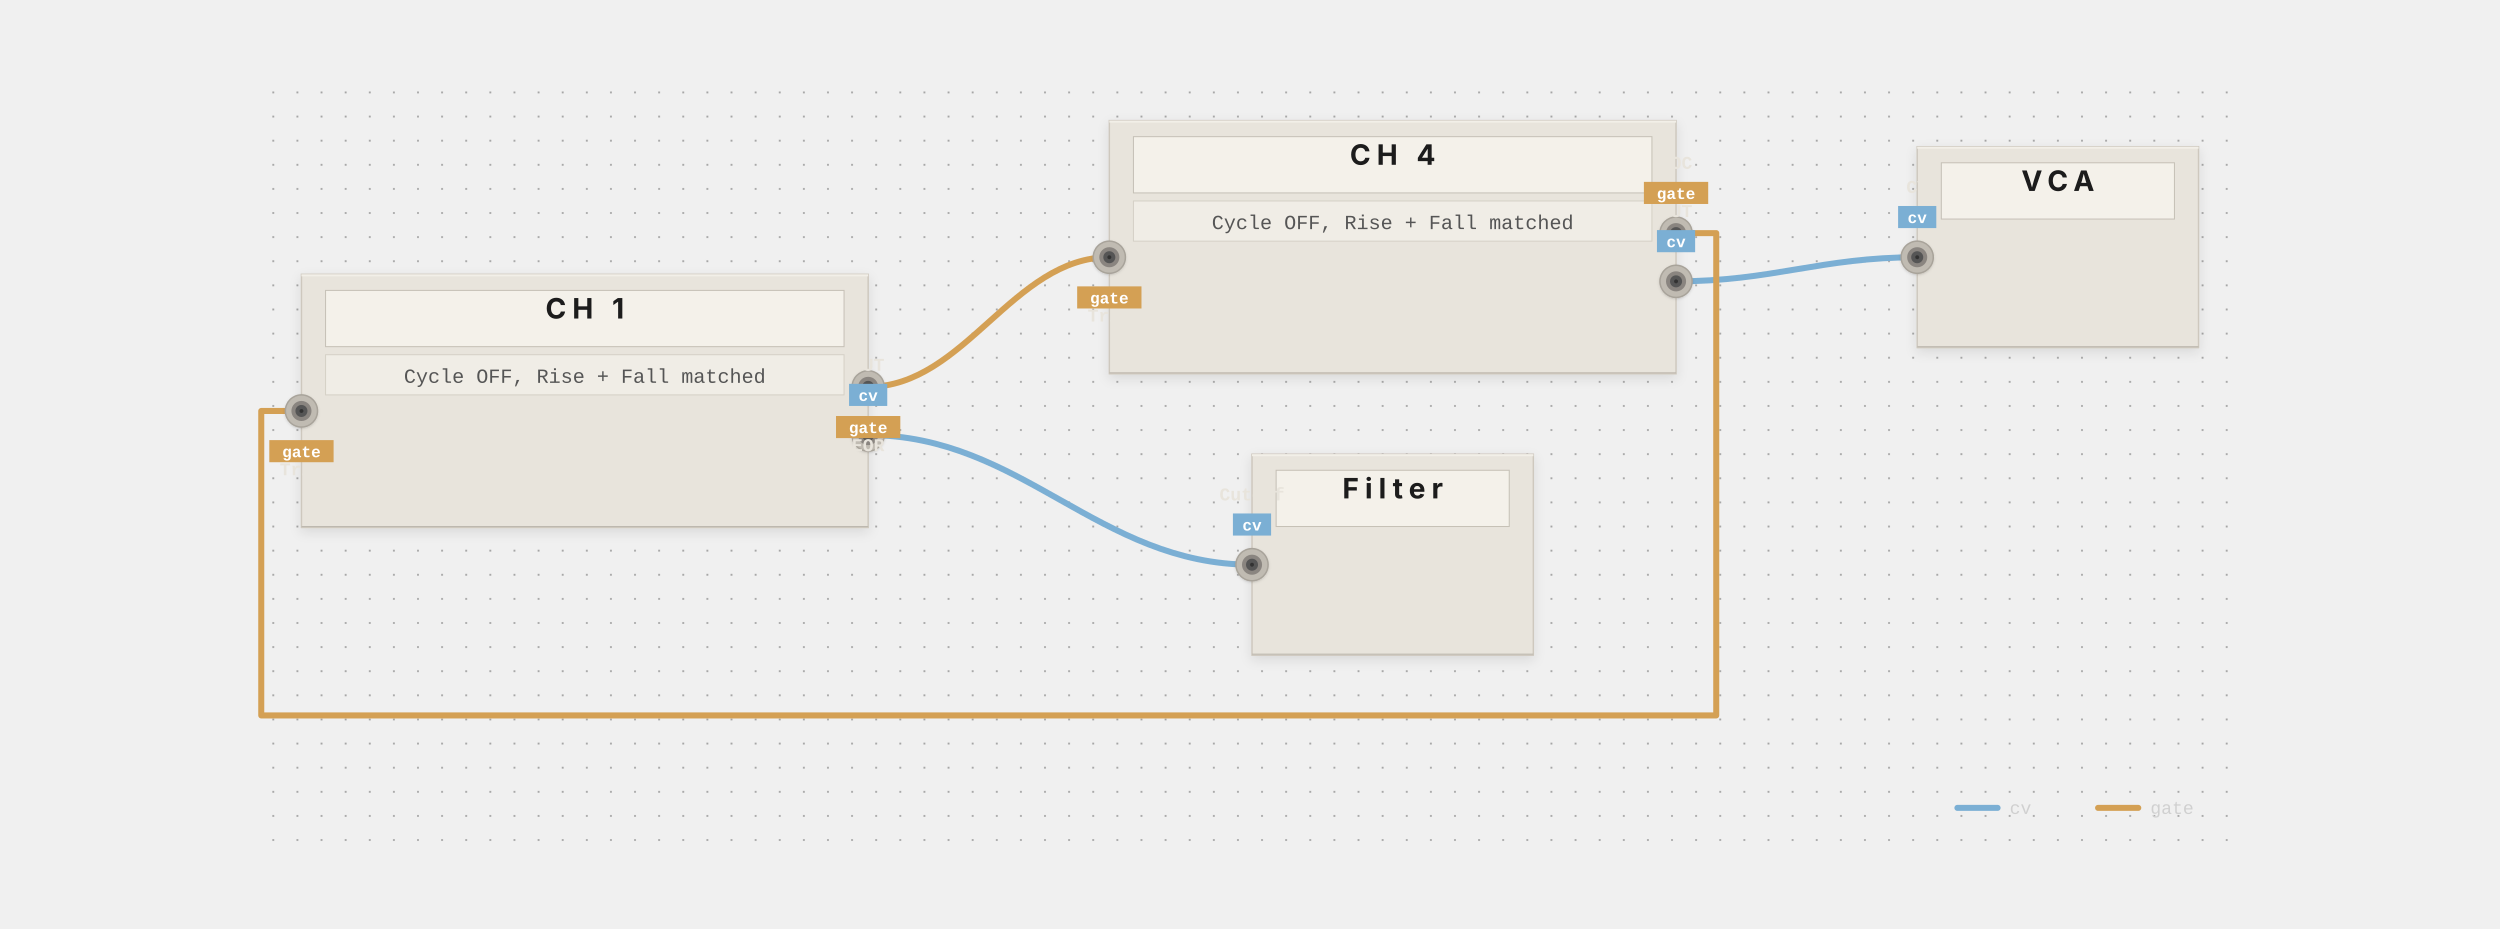
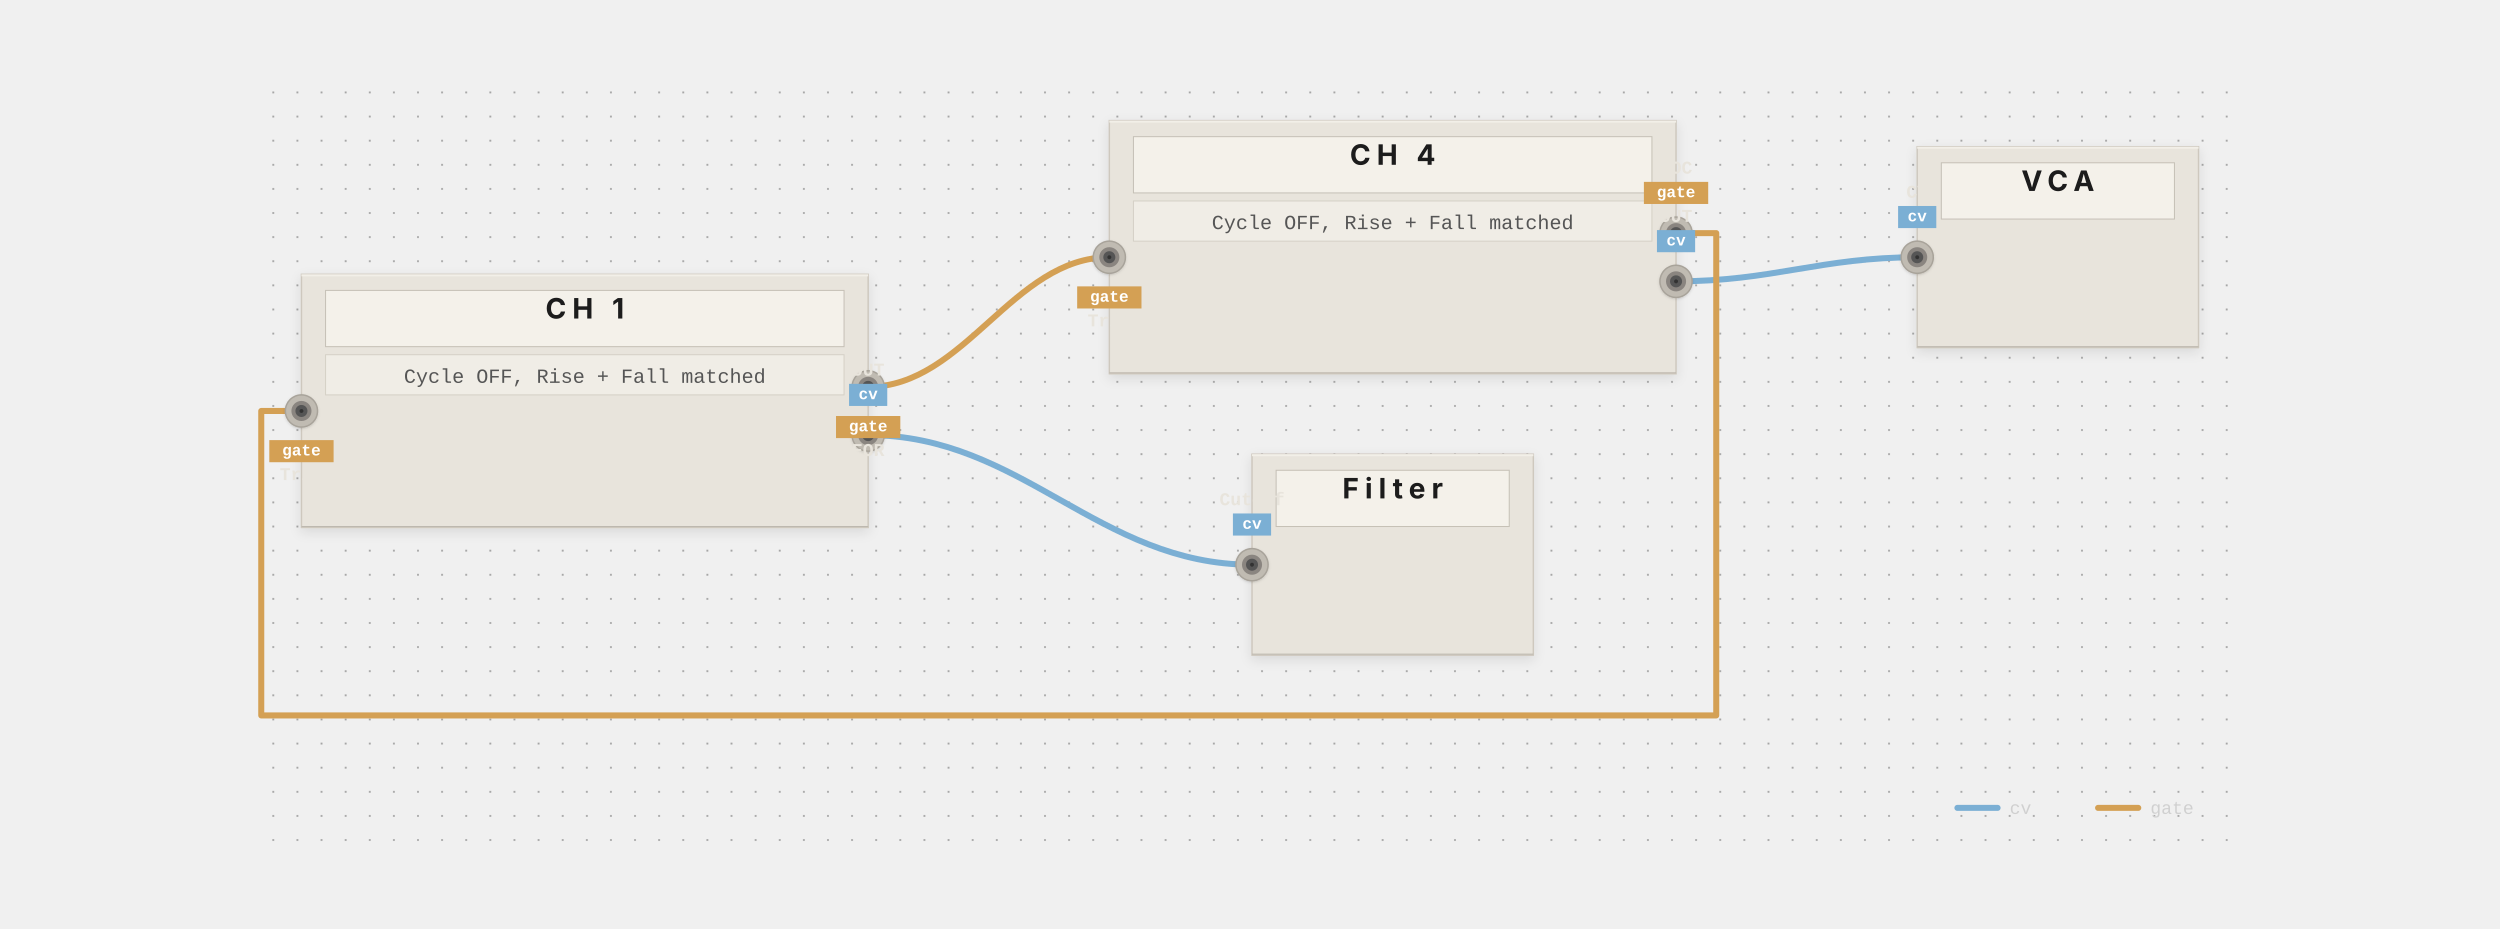
- <svg xmlns="http://www.w3.org/2000/svg" viewBox="-130 -40 1244 462" width="100%" data-pf-min-width="1244" role="img" aria-labelledby="pf-e690b5-title pf-e690b5-desc">
+ <svg xmlns="http://www.w3.org/2000/svg" viewBox="-130 -40 1244 462" width="100%" data-pf-min-width="1244" role="img" aria-labelledby="pf-afa830-title pf-afa830-desc">
  <style>@media print { .pf-panel, .pf-jack { filter: none; } }</style>
  <defs>
-     <filter id="pf-e690b5-panel-shadow" x="-20%" y="-20%" width="140%" height="140%">
+     <filter id="pf-afa830-panel-shadow" x="-20%" y="-20%" width="140%" height="140%">
      <feDropShadow dx="0" dy="2" stdDeviation="3" flood-opacity="0.1" />
    </filter>
-     <filter id="pf-e690b5-jack-shadow" x="-20%" y="-20%" width="140%" height="140%">
+     <filter id="pf-afa830-jack-shadow" x="-20%" y="-20%" width="140%" height="140%">
      <feDropShadow dx="0" dy="0.5" stdDeviation="0.8" flood-opacity="0.15" />
    </filter>
-     <pattern id="pf-e690b5-dots" width="12" height="12" patternUnits="userSpaceOnUse">
+     <pattern id="pf-afa830-dots" width="12" height="12" patternUnits="userSpaceOnUse">
      <circle cx="6" cy="6" r="0.5" fill="#555555" opacity="0.5" />
    </pattern>
  </defs>
  <g class="pf-layer-bg">
-     <rect width="984" height="382" fill="url(#pf-e690b5-dots)" />
+     <rect width="984" height="382" fill="url(#pf-afa830-dots)" />
  </g>
  <g class="pf-layer-cables">
    <path d="M 302 152.5 C 350 152.5, 374 88, 422 88" stroke="#d4a054" stroke-width="3" fill="none" stroke-linecap="round" stroke-linejoin="round" data-connection="conn-0" data-signal="gate" />
    <path d="M 302 176.5 C 378.4 176.5, 416.6 241, 493 241" stroke="#7bafd4" stroke-width="3" fill="none" stroke-linecap="round" stroke-linejoin="round" data-connection="conn-2" data-signal="cv" />
    <path d="M 704 100 C 752 100, 776 88, 824 88" stroke="#7bafd4" stroke-width="3" fill="none" stroke-linecap="round" stroke-linejoin="round" data-connection="conn-3" data-signal="cv" />
    <path d="M 704 76 L 724 76 L 724 316 L 0 316 L 0 164.5 L 20 164.5" stroke="#d4a054" stroke-width="3" fill="none" stroke-linecap="round" stroke-linejoin="round" data-connection="conn-1" data-signal="gate" />
    <circle cx="302" cy="152.5" r="3.5" fill="#c49244" />
    <circle cx="422" cy="88" r="3.5" fill="#c49244" />
    <circle cx="302" cy="176.5" r="3.5" fill="#6a9ec3" />
    <circle cx="493" cy="241" r="3.5" fill="#6a9ec3" />
    <circle cx="704" cy="100" r="3.5" fill="#6a9ec3" />
    <circle cx="824" cy="88" r="3.5" fill="#6a9ec3" />
    <circle cx="704" cy="76" r="3.5" fill="#c49244" />
    <circle cx="20" cy="164.5" r="3.5" fill="#c49244" />
  </g>
  <g class="pf-layer-panels">
-     <g data-module="MATHS" filter="url(#pf-e690b5-panel-shadow)">
+     <g data-module="MATHS" filter="url(#pf-afa830-panel-shadow)">
      <rect x="20" y="96.5" width="282" height="126" fill="#e8e4dc" stroke="#cec8be" stroke-width="0.75" rx="0" />
      <line x1="20" y1="97" x2="302" y2="97" stroke="#f2efe8" stroke-width="1" />
      <line x1="20" y1="222" x2="302" y2="222" stroke="#bdb8ae" stroke-width="0.5" />
      <rect x="32" y="104.5" width="258" height="28" fill="#f4f1ea" stroke="#c5c0b6" stroke-width="0.5" />
      <text x="161" y="118.5" text-anchor="middle" font-family="system-ui, -apple-system, BlinkMacSystemFont, 'Segoe UI', sans-serif" font-size="14" font-weight="700" fill="#1a1a1a" letter-spacing="3">CH 1</text>
    </g>
-     <g data-module="MATHS" filter="url(#pf-e690b5-panel-shadow)">
+     <g data-module="MATHS" filter="url(#pf-afa830-panel-shadow)">
      <rect x="422" y="20" width="282" height="126" fill="#e8e4dc" stroke="#cec8be" stroke-width="0.75" rx="0" />
      <line x1="422" y1="20.5" x2="704" y2="20.5" stroke="#f2efe8" stroke-width="1" />
      <line x1="422" y1="145.5" x2="704" y2="145.5" stroke="#bdb8ae" stroke-width="0.5" />
      <rect x="434" y="28" width="258" height="28" fill="#f4f1ea" stroke="#c5c0b6" stroke-width="0.5" />
      <text x="563" y="42" text-anchor="middle" font-family="system-ui, -apple-system, BlinkMacSystemFont, 'Segoe UI', sans-serif" font-size="14" font-weight="700" fill="#1a1a1a" letter-spacing="3">CH 4</text>
    </g>
-     <g data-module="Filter" filter="url(#pf-e690b5-panel-shadow)">
+     <g data-module="Filter" filter="url(#pf-afa830-panel-shadow)">
      <rect x="493" y="186" width="140" height="100" fill="#e8e4dc" stroke="#cec8be" stroke-width="0.75" rx="0" />
      <line x1="493" y1="186.5" x2="633" y2="186.5" stroke="#f2efe8" stroke-width="1" />
      <line x1="493" y1="285.5" x2="633" y2="285.5" stroke="#bdb8ae" stroke-width="0.5" />
      <rect x="505" y="194" width="116" height="28" fill="#f4f1ea" stroke="#c5c0b6" stroke-width="0.5" />
      <text x="563" y="208" text-anchor="middle" font-family="system-ui, -apple-system, BlinkMacSystemFont, 'Segoe UI', sans-serif" font-size="14" font-weight="700" fill="#1a1a1a" letter-spacing="3">Filter</text>
    </g>
-     <g data-module="VCA" filter="url(#pf-e690b5-panel-shadow)">
+     <g data-module="VCA" filter="url(#pf-afa830-panel-shadow)">
      <rect x="824" y="33" width="140" height="100" fill="#e8e4dc" stroke="#cec8be" stroke-width="0.75" rx="0" />
      <line x1="824" y1="33.5" x2="964" y2="33.5" stroke="#f2efe8" stroke-width="1" />
      <line x1="824" y1="132.5" x2="964" y2="132.5" stroke="#bdb8ae" stroke-width="0.5" />
      <rect x="836" y="41" width="116" height="28" fill="#f4f1ea" stroke="#c5c0b6" stroke-width="0.5" />
      <text x="894" y="55" text-anchor="middle" font-family="system-ui, -apple-system, BlinkMacSystemFont, 'Segoe UI', sans-serif" font-size="14" font-weight="700" fill="#1a1a1a" letter-spacing="3">VCA</text>
    </g>
  </g>
  <g class="pf-layer-params">
    <rect x="32" y="136.5" width="258" height="20" fill="#f0ede6" stroke="#d5d0c6" stroke-width="0.5" />
    <text x="161" y="150.5" text-anchor="middle" font-family="'SF Mono', 'Fira Code', Consolas, 'Courier New', monospace" font-size="10" fill="#555555">Cycle OFF, Rise + Fall matched</text>
    <rect x="434" y="60" width="258" height="20" fill="#f0ede6" stroke="#d5d0c6" stroke-width="0.5" />
    <text x="563" y="74" text-anchor="middle" font-family="'SF Mono', 'Fira Code', Consolas, 'Courier New', monospace" font-size="10" fill="#555555">Cycle OFF, Rise + Fall matched</text>
  </g>
  <g class="pf-layer-jacks">
-     <g data-port="maths--ch-1.trig" filter="url(#pf-e690b5-jack-shadow)">
+     <g data-port="maths--ch-1.trig" filter="url(#pf-afa830-jack-shadow)">
      <circle cx="20" cy="164.5" r="8" fill="#c0bbb2" stroke="#a8a39a" stroke-width="0.75" />
      <circle cx="20" cy="164.5" r="5" fill="#8a8580" />
      <circle cx="20" cy="164.5" r="3" fill="#555555" />
      <circle cx="20" cy="164.5" r="1" fill="#333333" />
    </g>
-     <g data-port="maths--ch-1.eor" filter="url(#pf-e690b5-jack-shadow)">
+     <g data-port="maths--ch-1.eor" filter="url(#pf-afa830-jack-shadow)">
      <circle cx="302" cy="152.5" r="8" fill="#c0bbb2" stroke="#a8a39a" stroke-width="0.75" />
      <circle cx="302" cy="152.5" r="5" fill="#8a8580" />
      <circle cx="302" cy="152.5" r="3" fill="#555555" />
      <circle cx="302" cy="152.5" r="1" fill="#333333" />
    </g>
-     <g data-port="maths--ch-1.out" filter="url(#pf-e690b5-jack-shadow)">
+     <g data-port="maths--ch-1.out" filter="url(#pf-afa830-jack-shadow)">
      <circle cx="302" cy="176.5" r="8" fill="#c0bbb2" stroke="#a8a39a" stroke-width="0.75" />
      <circle cx="302" cy="176.5" r="5" fill="#8a8580" />
      <circle cx="302" cy="176.5" r="3" fill="#555555" />
      <circle cx="302" cy="176.5" r="1" fill="#333333" />
    </g>
-     <g data-port="maths--ch-4.trig" filter="url(#pf-e690b5-jack-shadow)">
+     <g data-port="maths--ch-4.trig" filter="url(#pf-afa830-jack-shadow)">
      <circle cx="422" cy="88" r="8" fill="#c0bbb2" stroke="#a8a39a" stroke-width="0.75" />
      <circle cx="422" cy="88" r="5" fill="#8a8580" />
      <circle cx="422" cy="88" r="3" fill="#555555" />
      <circle cx="422" cy="88" r="1" fill="#333333" />
    </g>
-     <g data-port="maths--ch-4.eoc" filter="url(#pf-e690b5-jack-shadow)">
+     <g data-port="maths--ch-4.eoc" filter="url(#pf-afa830-jack-shadow)">
      <circle cx="704" cy="76" r="8" fill="#c0bbb2" stroke="#a8a39a" stroke-width="0.75" />
      <circle cx="704" cy="76" r="5" fill="#8a8580" />
      <circle cx="704" cy="76" r="3" fill="#555555" />
      <circle cx="704" cy="76" r="1" fill="#333333" />
    </g>
-     <g data-port="maths--ch-4.out" filter="url(#pf-e690b5-jack-shadow)">
+     <g data-port="maths--ch-4.out" filter="url(#pf-afa830-jack-shadow)">
      <circle cx="704" cy="100" r="8" fill="#c0bbb2" stroke="#a8a39a" stroke-width="0.75" />
      <circle cx="704" cy="100" r="5" fill="#8a8580" />
      <circle cx="704" cy="100" r="3" fill="#555555" />
      <circle cx="704" cy="100" r="1" fill="#333333" />
    </g>
-     <g data-port="filter.cutoff" filter="url(#pf-e690b5-jack-shadow)">
+     <g data-port="filter.cutoff" filter="url(#pf-afa830-jack-shadow)">
      <circle cx="493" cy="241" r="8" fill="#c0bbb2" stroke="#a8a39a" stroke-width="0.75" />
      <circle cx="493" cy="241" r="5" fill="#8a8580" />
      <circle cx="493" cy="241" r="3" fill="#555555" />
      <circle cx="493" cy="241" r="1" fill="#333333" />
    </g>
-     <g data-port="vca.cv" filter="url(#pf-e690b5-jack-shadow)">
+     <g data-port="vca.cv" filter="url(#pf-afa830-jack-shadow)">
      <circle cx="824" cy="88" r="8" fill="#c0bbb2" stroke="#a8a39a" stroke-width="0.75" />
      <circle cx="824" cy="88" r="5" fill="#8a8580" />
      <circle cx="824" cy="88" r="3" fill="#555555" />
      <circle cx="824" cy="88" r="1" fill="#333333" />
    </g>
  </g>
  <g class="pf-layer-labels">
-     <text x="20" y="196.5" font-family="'SF Mono', 'Fira Code', Consolas, 'Courier New', monospace" font-size="9" fill="#e8e4dc" font-weight="600" text-anchor="middle">Trig</text>
+     <text x="20" y="196.5" font-family="'SF Mono', 'Fira Code', Consolas, 'Courier New', monospace" font-size="9" fill="#e8e4dc" font-weight="600" text-anchor="middle" dominant-baseline="central">Trig</text>
    <rect class="pf-port-pill" x="4" y="179" width="32" height="11" rx="0" fill="#d4a054" data-signal="gate" />
-     <text class="pf-port-pill-text" x="20" y="187.5" text-anchor="middle" font-family="'SF Mono', 'Fira Code', Consolas, 'Courier New', monospace" font-size="8" fill="#ffffff" font-weight="600">gate</text>
-     <text x="302" y="184.5" font-family="'SF Mono', 'Fira Code', Consolas, 'Courier New', monospace" font-size="9" fill="#e8e4dc" font-weight="600" text-anchor="middle">EOR</text>
+     <text class="pf-port-pill-text" x="20" y="184.5" text-anchor="middle" dominant-baseline="central" font-family="'SF Mono', 'Fira Code', Consolas, 'Courier New', monospace" font-size="8" fill="#ffffff" font-weight="600">gate</text>
+     <text x="302" y="184.5" font-family="'SF Mono', 'Fira Code', Consolas, 'Courier New', monospace" font-size="9" fill="#e8e4dc" font-weight="600" text-anchor="middle" dominant-baseline="central">EOR</text>
    <rect class="pf-port-pill" x="286" y="167" width="32" height="11" rx="0" fill="#d4a054" data-signal="gate" />
-     <text class="pf-port-pill-text" x="302" y="175.5" text-anchor="middle" font-family="'SF Mono', 'Fira Code', Consolas, 'Courier New', monospace" font-size="8" fill="#ffffff" font-weight="600">gate</text>
-     <text x="302" y="144.5" font-family="'SF Mono', 'Fira Code', Consolas, 'Courier New', monospace" font-size="9" fill="#e8e4dc" font-weight="600" text-anchor="middle">OUT</text>
+     <text class="pf-port-pill-text" x="302" y="172.5" text-anchor="middle" dominant-baseline="central" font-family="'SF Mono', 'Fira Code', Consolas, 'Courier New', monospace" font-size="8" fill="#ffffff" font-weight="600">gate</text>
+     <text x="302" y="144.5" font-family="'SF Mono', 'Fira Code', Consolas, 'Courier New', monospace" font-size="9" fill="#e8e4dc" font-weight="600" text-anchor="middle" dominant-baseline="central">OUT</text>
    <rect class="pf-port-pill" x="292.5" y="151" width="19" height="11" rx="0" fill="#7bafd4" data-signal="cv" />
-     <text class="pf-port-pill-text" x="302" y="159.5" text-anchor="middle" font-family="'SF Mono', 'Fira Code', Consolas, 'Courier New', monospace" font-size="8" fill="#ffffff" font-weight="600">cv</text>
-     <text x="422" y="120" font-family="'SF Mono', 'Fira Code', Consolas, 'Courier New', monospace" font-size="9" fill="#e8e4dc" font-weight="600" text-anchor="middle">Trig</text>
+     <text class="pf-port-pill-text" x="302" y="156.5" text-anchor="middle" dominant-baseline="central" font-family="'SF Mono', 'Fira Code', Consolas, 'Courier New', monospace" font-size="8" fill="#ffffff" font-weight="600">cv</text>
+     <text x="422" y="120" font-family="'SF Mono', 'Fira Code', Consolas, 'Courier New', monospace" font-size="9" fill="#e8e4dc" font-weight="600" text-anchor="middle" dominant-baseline="central">Trig</text>
    <rect class="pf-port-pill" x="406" y="102.5" width="32" height="11" rx="0" fill="#d4a054" data-signal="gate" />
-     <text class="pf-port-pill-text" x="422" y="111" text-anchor="middle" font-family="'SF Mono', 'Fira Code', Consolas, 'Courier New', monospace" font-size="8" fill="#ffffff" font-weight="600">gate</text>
-     <text x="704" y="44" font-family="'SF Mono', 'Fira Code', Consolas, 'Courier New', monospace" font-size="9" fill="#e8e4dc" font-weight="600" text-anchor="middle">EOC</text>
+     <text class="pf-port-pill-text" x="422" y="108" text-anchor="middle" dominant-baseline="central" font-family="'SF Mono', 'Fira Code', Consolas, 'Courier New', monospace" font-size="8" fill="#ffffff" font-weight="600">gate</text>
+     <text x="704" y="44" font-family="'SF Mono', 'Fira Code', Consolas, 'Courier New', monospace" font-size="9" fill="#e8e4dc" font-weight="600" text-anchor="middle" dominant-baseline="central">EOC</text>
    <rect class="pf-port-pill" x="688" y="50.5" width="32" height="11" rx="0" fill="#d4a054" data-signal="gate" />
-     <text class="pf-port-pill-text" x="704" y="59" text-anchor="middle" font-family="'SF Mono', 'Fira Code', Consolas, 'Courier New', monospace" font-size="8" fill="#ffffff" font-weight="600">gate</text>
-     <text x="704" y="68" font-family="'SF Mono', 'Fira Code', Consolas, 'Courier New', monospace" font-size="9" fill="#e8e4dc" font-weight="600" text-anchor="middle">OUT</text>
+     <text class="pf-port-pill-text" x="704" y="56" text-anchor="middle" dominant-baseline="central" font-family="'SF Mono', 'Fira Code', Consolas, 'Courier New', monospace" font-size="8" fill="#ffffff" font-weight="600">gate</text>
+     <text x="704" y="68" font-family="'SF Mono', 'Fira Code', Consolas, 'Courier New', monospace" font-size="9" fill="#e8e4dc" font-weight="600" text-anchor="middle" dominant-baseline="central">OUT</text>
    <rect class="pf-port-pill" x="694.5" y="74.5" width="19" height="11" rx="0" fill="#7bafd4" data-signal="cv" />
-     <text class="pf-port-pill-text" x="704" y="83" text-anchor="middle" font-family="'SF Mono', 'Fira Code', Consolas, 'Courier New', monospace" font-size="8" fill="#ffffff" font-weight="600">cv</text>
-     <text x="493" y="209" font-family="'SF Mono', 'Fira Code', Consolas, 'Courier New', monospace" font-size="9" fill="#e8e4dc" font-weight="600" text-anchor="middle">Cutoff</text>
+     <text class="pf-port-pill-text" x="704" y="80" text-anchor="middle" dominant-baseline="central" font-family="'SF Mono', 'Fira Code', Consolas, 'Courier New', monospace" font-size="8" fill="#ffffff" font-weight="600">cv</text>
+     <text x="493" y="209" font-family="'SF Mono', 'Fira Code', Consolas, 'Courier New', monospace" font-size="9" fill="#e8e4dc" font-weight="600" text-anchor="middle" dominant-baseline="central">Cutoff</text>
    <rect class="pf-port-pill" x="483.5" y="215.5" width="19" height="11" rx="0" fill="#7bafd4" data-signal="cv" />
-     <text class="pf-port-pill-text" x="493" y="224" text-anchor="middle" font-family="'SF Mono', 'Fira Code', Consolas, 'Courier New', monospace" font-size="8" fill="#ffffff" font-weight="600">cv</text>
-     <text x="824" y="56" font-family="'SF Mono', 'Fira Code', Consolas, 'Courier New', monospace" font-size="9" fill="#e8e4dc" font-weight="600" text-anchor="middle">CV</text>
+     <text class="pf-port-pill-text" x="493" y="221" text-anchor="middle" dominant-baseline="central" font-family="'SF Mono', 'Fira Code', Consolas, 'Courier New', monospace" font-size="8" fill="#ffffff" font-weight="600">cv</text>
+     <text x="824" y="56" font-family="'SF Mono', 'Fira Code', Consolas, 'Courier New', monospace" font-size="9" fill="#e8e4dc" font-weight="600" text-anchor="middle" dominant-baseline="central">CV</text>
    <rect class="pf-port-pill" x="814.5" y="62.5" width="19" height="11" rx="0" fill="#7bafd4" data-signal="cv" />
-     <text class="pf-port-pill-text" x="824" y="71" text-anchor="middle" font-family="'SF Mono', 'Fira Code', Consolas, 'Courier New', monospace" font-size="8" fill="#ffffff" font-weight="600">cv</text>
+     <text class="pf-port-pill-text" x="824" y="68" text-anchor="middle" dominant-baseline="central" font-family="'SF Mono', 'Fira Code', Consolas, 'Courier New', monospace" font-size="8" fill="#ffffff" font-weight="600">cv</text>
  </g>
  <g class="pf-layer-annotations" />
  <g class="pf-layer-legend">
    <g transform="translate(844, 362)">
      <line x1="0" y1="0" x2="20" y2="0" stroke="#7bafd4" stroke-width="3" stroke-linecap="round" />
      <text x="26" y="3" font-family="'SF Mono', 'Fira Code', Consolas, 'Courier New', monospace" font-size="9" fill="#d0d0d0">cv</text>
    </g>
    <g transform="translate(914, 362)">
      <line x1="0" y1="0" x2="20" y2="0" stroke="#d4a054" stroke-width="3" stroke-linecap="round" />
      <text x="26" y="3" font-family="'SF Mono', 'Fira Code', Consolas, 'Courier New', monospace" font-size="9" fill="#d0d0d0">gate</text>
    </g>
  </g>
</svg>
